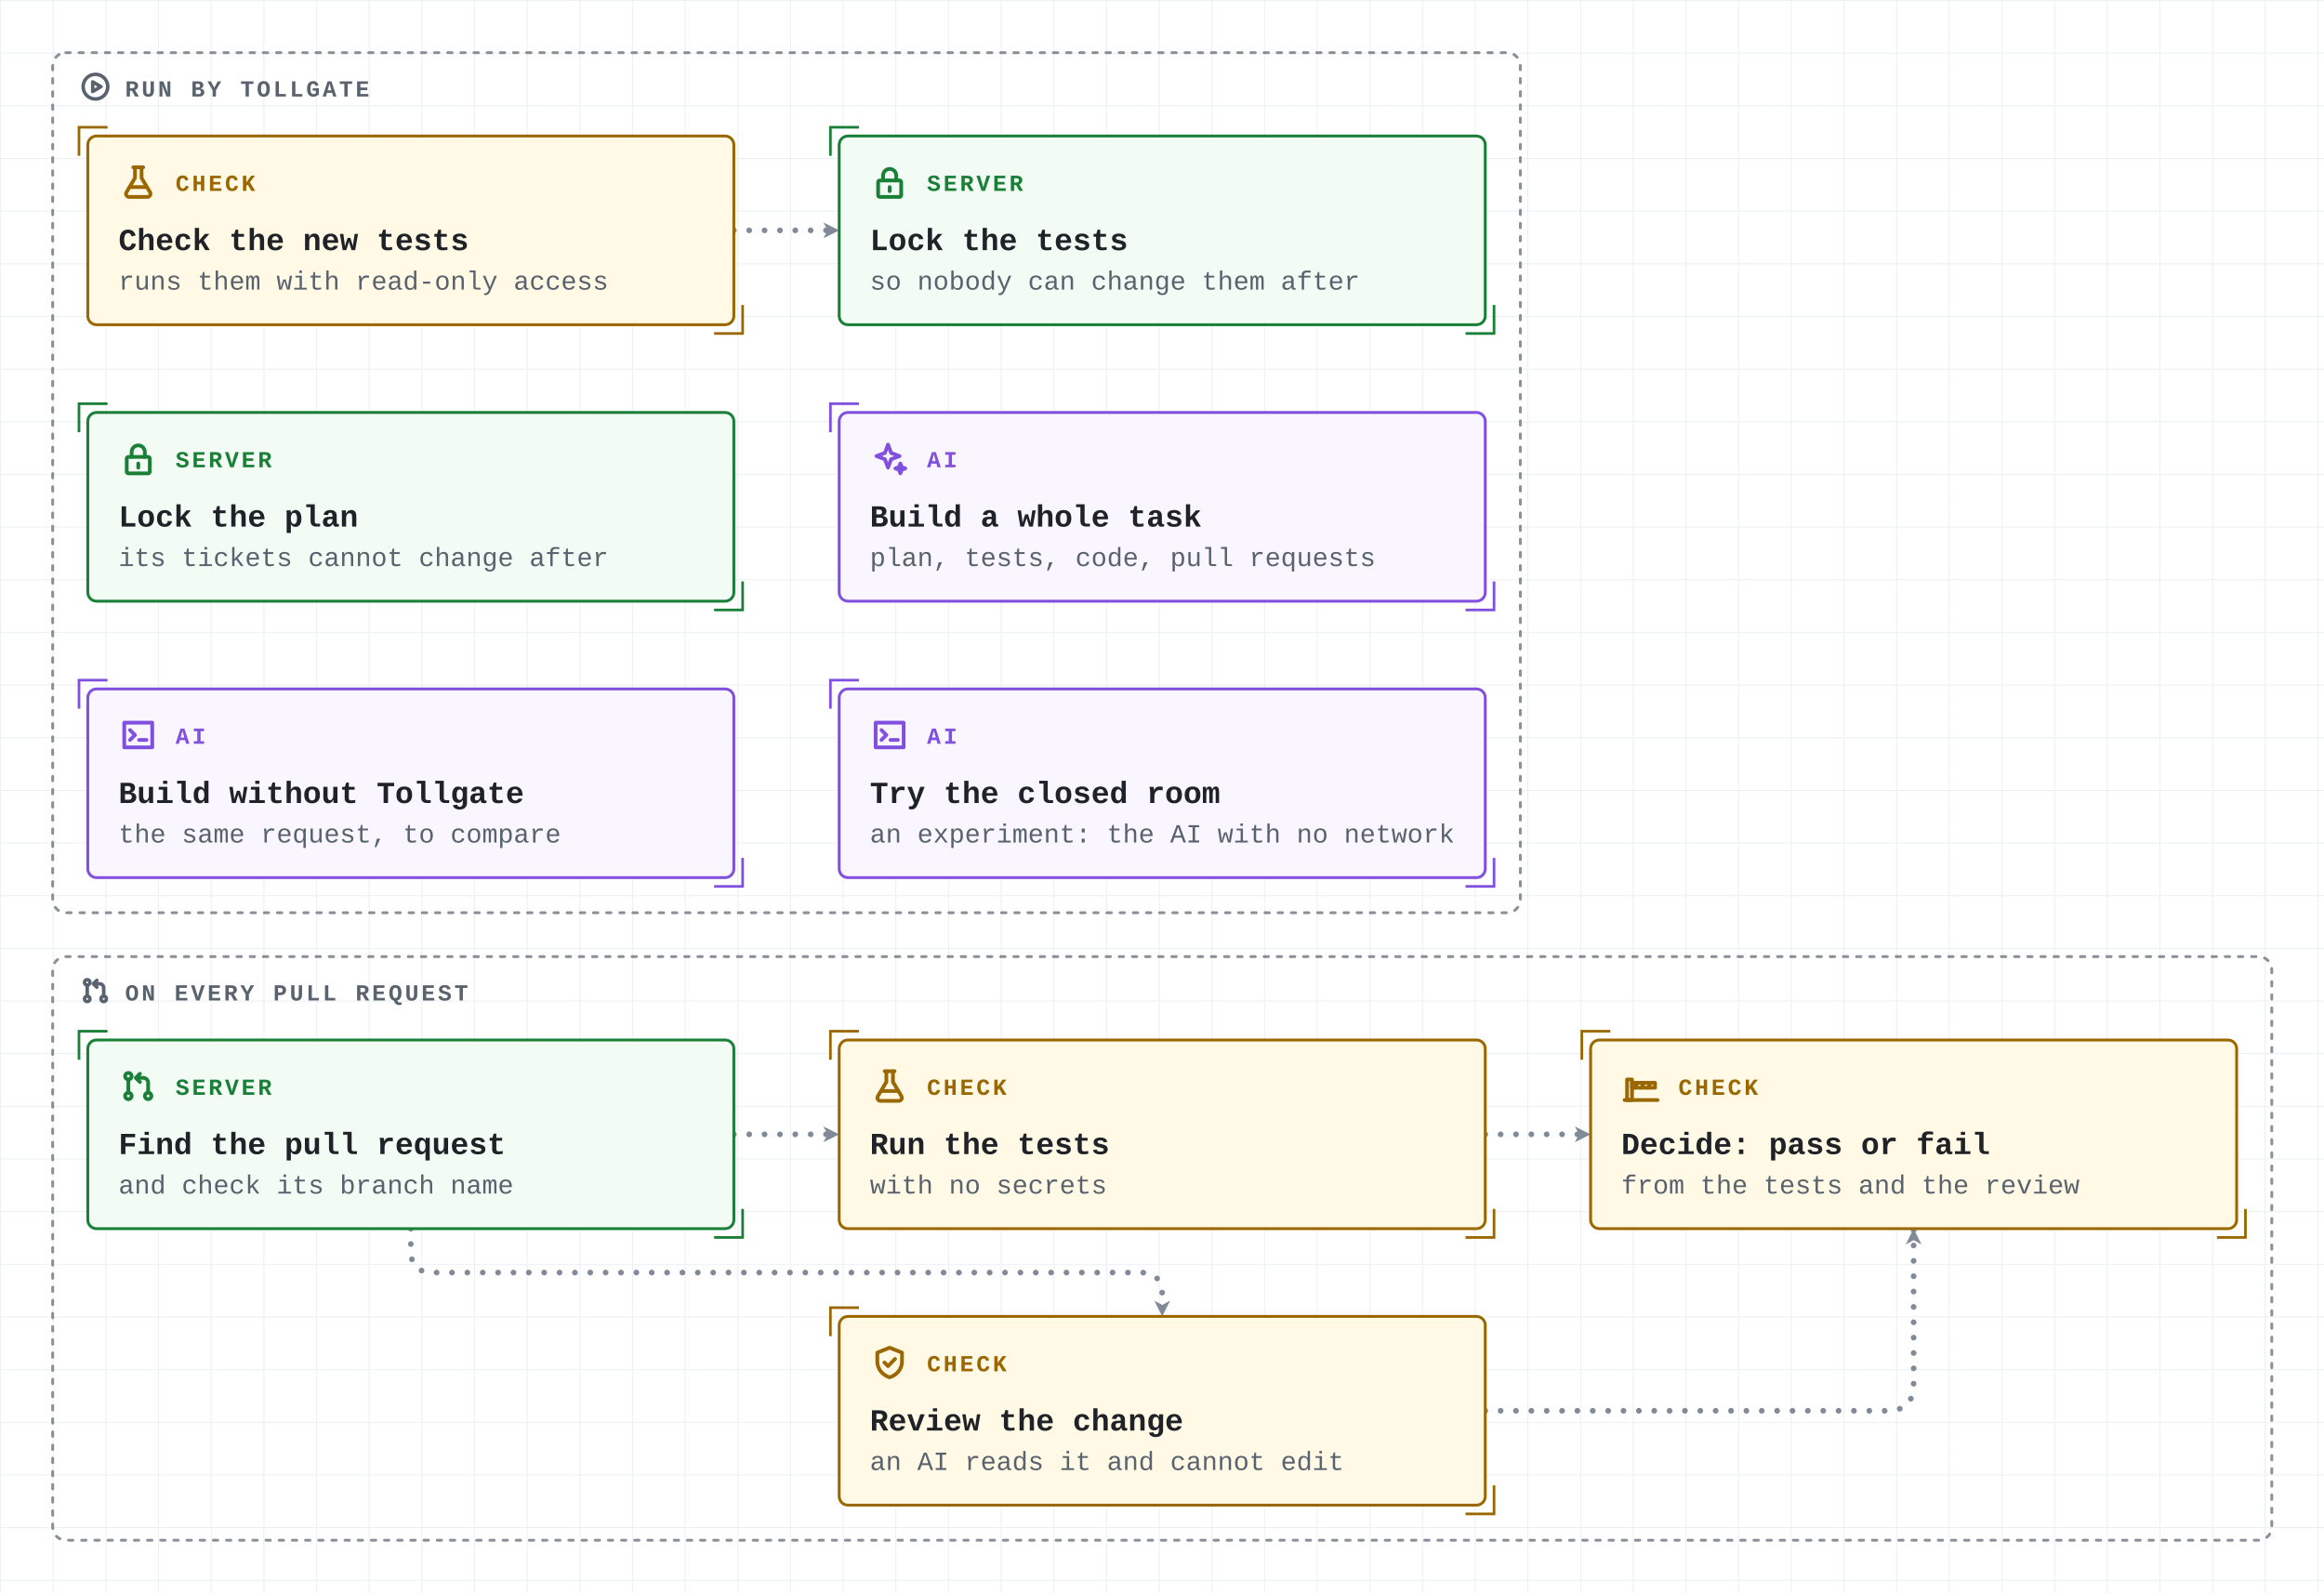
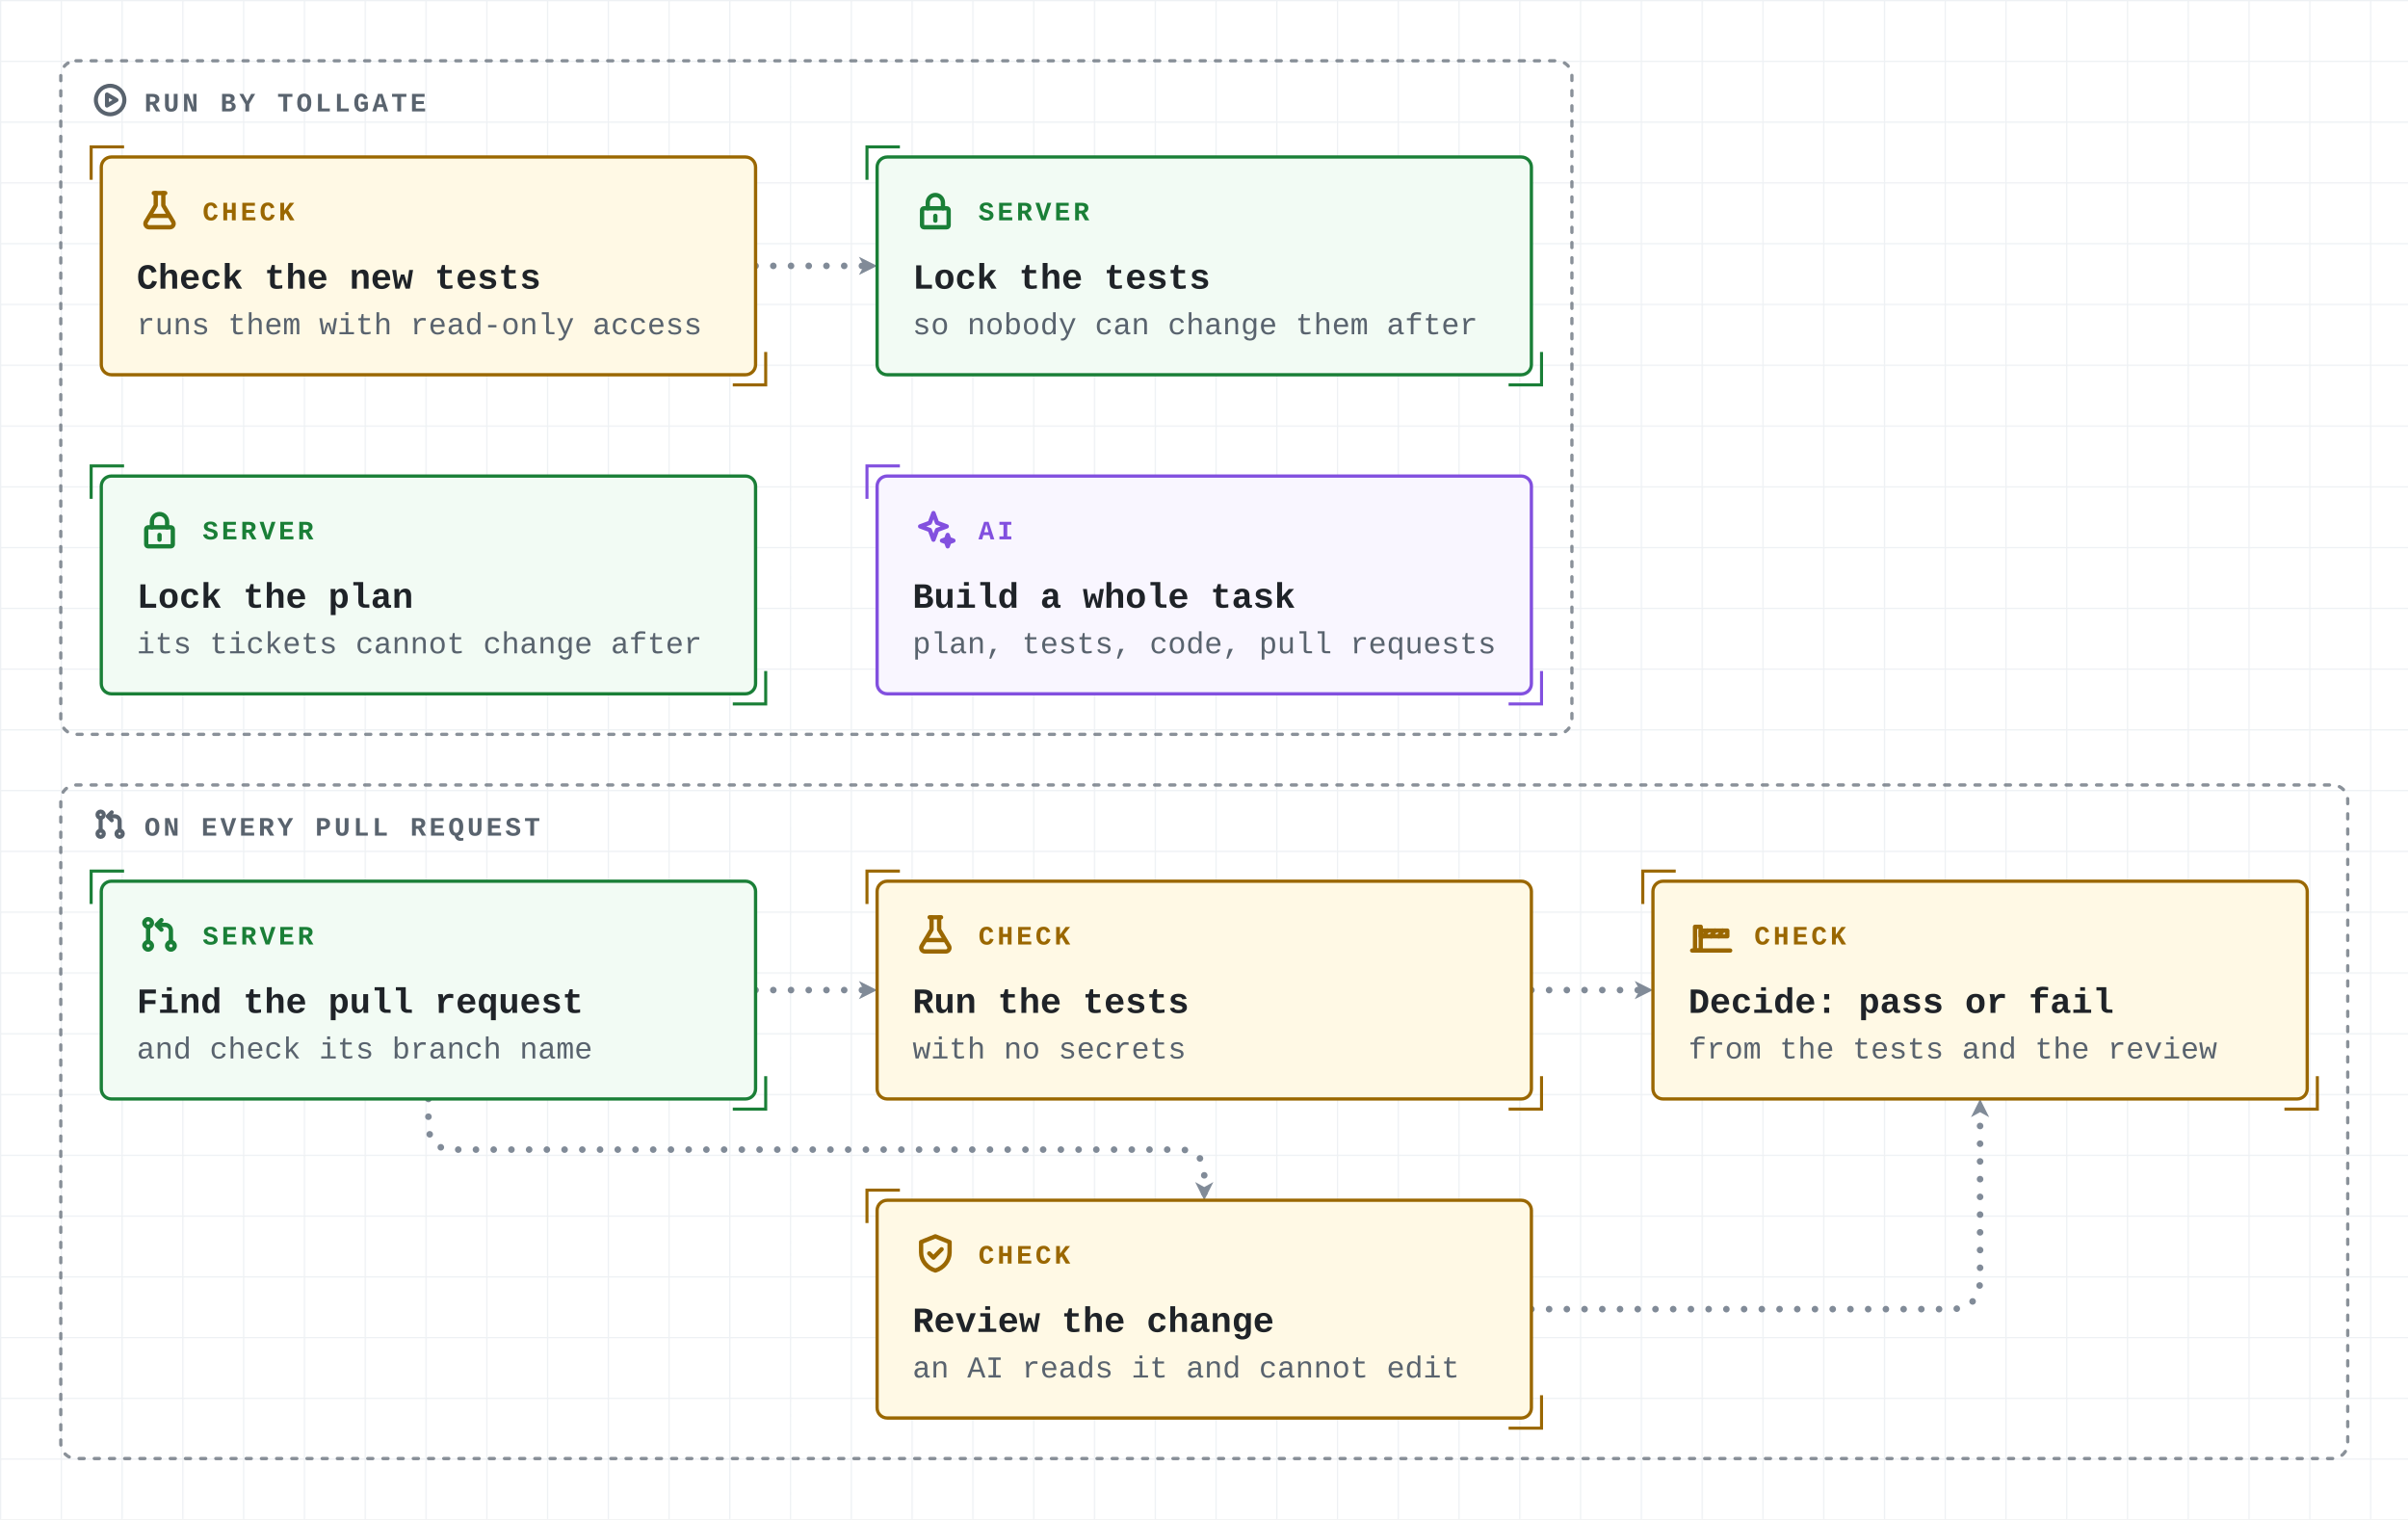
- <svg xmlns="http://www.w3.org/2000/svg" viewBox="-40 -62 1059 726" width="1059" height="726" role="img" aria-labelledby="title desc" font-family="ui-monospace, SFMono-Regular, 'JetBrains Mono', 'Cascadia Mono', Menlo, Consolas, 'Liberation Mono', monospace">
+ <svg xmlns="http://www.w3.org/2000/svg" viewBox="-40 -62 951 600" width="951" height="600" role="img" aria-labelledby="title desc" font-family="ui-monospace, SFMono-Regular, 'JetBrains Mono', 'Cascadia Mono', Menlo, Consolas, 'Liberation Mono', monospace">
  <defs>
    <marker id="arrow-plain" viewBox="0 0 10 10" refX="9" refY="5" markerWidth="9" markerHeight="9" markerUnits="userSpaceOnUse" orient="auto-start-reverse">
      <path d="M1,1 L9,5 L1,9 L3.2,5 z" fill="#818b98" />
    </marker>
    <marker id="arrow-fail" viewBox="0 0 10 10" refX="9" refY="5" markerWidth="9" markerHeight="9" markerUnits="userSpaceOnUse" orient="auto-start-reverse">
      <path d="M1,1 L9,5 L1,9 L3.2,5 z" fill="#cf222e" />
    </marker>
    <marker id="arrow-pass" viewBox="0 0 10 10" refX="9" refY="5" markerWidth="9" markerHeight="9" markerUnits="userSpaceOnUse" orient="auto-start-reverse">
      <path d="M1,1 L9,5 L1,9 L3.2,5 z" fill="#1a7f37" />
    </marker>
    <pattern id="grid" x="-40" y="-62" width="24" height="24" patternUnits="userSpaceOnUse">
      <path d="M24 0H0V24" fill="none" stroke="#eef1f4" stroke-width="1" />
    </pattern>
  </defs>
  <style>.main{stroke-width:2.6;stroke-dasharray:0 7;animation:flow 0.8s linear infinite}.side{stroke-width:1.6;stroke-dasharray:6 5;animation:side 1.6s linear infinite}@keyframes flow{to{stroke-dashoffset:-7}}@keyframes side{to{stroke-dashoffset:-11}}@media (prefers-reduced-motion:reduce){.main,.side{animation:none}.ticket{display:none}}</style>
-   <rect x="-40" y="-62" width="1059" height="726" fill="#ffffff" />
-   <rect x="-40" y="-62" width="1059" height="726" fill="url(#grid)" />
-   <rect x="-16.0" y="-38.0" width="668.8" height="392.0" rx="6" fill="none" stroke="#59636e" stroke-opacity="0.7" stroke-width="1.3" stroke-dasharray="2 4" stroke-linecap="round" />
+   <rect x="-40" y="-62" width="951" height="600" fill="#ffffff" />
+   <rect x="-40" y="-62" width="951" height="600" fill="url(#grid)" />
+   <rect x="-16.0" y="-38.0" width="596.8" height="266.0" rx="6" fill="none" stroke="#59636e" stroke-opacity="0.7" stroke-width="1.3" stroke-dasharray="2 4" stroke-linecap="round" />
  <g transform="translate(-4.0,-30.0) scale(0.625)" fill="none" stroke="#59636e" stroke-width="2.56" stroke-linecap="round" stroke-linejoin="round">
    <path d="M12 3a9 9 0 1 0 0 18a9 9 0 1 0 0-18z" />
    <path d="M10 8.5v7l6-3.5z" />
  </g>
  <text x="17.0" y="-18.0" font-size="10.5" font-weight="700" letter-spacing="1.2" fill="#59636e">RUN BY TOLLGATE</text>
-   <rect x="-16.0" y="374.0" width="1011.2" height="266.0" rx="6" fill="none" stroke="#59636e" stroke-opacity="0.7" stroke-width="1.3" stroke-dasharray="2 4" stroke-linecap="round" />
-   <g transform="translate(-4.0,382.0) scale(0.625)" fill="none" stroke="#59636e" stroke-width="2.56" stroke-linecap="round" stroke-linejoin="round">
+   <rect x="-16.0" y="248.0" width="903.2" height="266.0" rx="6" fill="none" stroke="#59636e" stroke-opacity="0.7" stroke-width="1.3" stroke-dasharray="2 4" stroke-linecap="round" />
+   <g transform="translate(-4.0,256.0) scale(0.625)" fill="none" stroke="#59636e" stroke-width="2.56" stroke-linecap="round" stroke-linejoin="round">
    <path d="M6 4a2 2 0 1 0 0 4a2 2 0 1 0 0-4z" />
    <path d="M6 16a2 2 0 1 0 0 4a2 2 0 1 0 0-4z" />
    <path d="M18 16a2 2 0 1 0 0 4a2 2 0 1 0 0-4z" />
    <path d="M6 8v8" />
    <path d="M18 16v-6a3 3 0 0 0-3-3h-4" />
    <path d="M13 4.5L10.5 7L13 9.5" />
  </g>
-   <text x="17.0" y="394.0" font-size="10.5" font-weight="700" letter-spacing="1.2" fill="#59636e">ON EVERY PULL REQUEST</text>
-   <path class="main" d="M294.4,43.0 L342.4,43.0" fill="none" stroke="#818b98" stroke-linecap="round" stroke-linejoin="round" marker-end="url(#arrow-plain)" />
-   <path class="main" d="M294.4,455.0 L342.4,455.0" fill="none" stroke="#818b98" stroke-linecap="round" stroke-linejoin="round" marker-end="url(#arrow-plain)" />
-   <path class="main" d="M147.2,498.0 L147.2,508.0 Q147.2,518.0 157.2,518.0 L479.6,518.0 Q489.6,518.0 489.6,528.0 L489.6,538.0" fill="none" stroke="#818b98" stroke-linecap="round" stroke-linejoin="round" marker-end="url(#arrow-plain)" />
-   <path class="main" d="M636.8,455.0 L684.8,455.0" fill="none" stroke="#818b98" stroke-linecap="round" stroke-linejoin="round" marker-end="url(#arrow-plain)" />
-   <path class="main" d="M636.8,581.0 L820.0,581.0 Q832.0,581.0 832.0,569.0 L832.0,498.0" fill="none" stroke="#818b98" stroke-linecap="round" stroke-linejoin="round" marker-end="url(#arrow-plain)" />
-   <rect x="0.0" y="0.0" width="294.4" height="86.0" rx="4" fill="#fff9e5" stroke="#9a6700" stroke-width="1.3" stroke-linejoin="round" />
+   <text x="17.0" y="268.0" font-size="10.5" font-weight="700" letter-spacing="1.2" fill="#59636e">ON EVERY PULL REQUEST</text>
+   <path class="main" d="M258.4,43.0 L306.4,43.0" fill="none" stroke="#818b98" stroke-linecap="round" stroke-linejoin="round" marker-end="url(#arrow-plain)" />
+   <path class="main" d="M258.4,329.0 L306.4,329.0" fill="none" stroke="#818b98" stroke-linecap="round" stroke-linejoin="round" marker-end="url(#arrow-plain)" />
+   <path class="main" d="M129.2,372.0 L129.2,382.0 Q129.2,392.0 139.2,392.0 L425.6,392.0 Q435.6,392.0 435.6,402.0 L435.6,412.0" fill="none" stroke="#818b98" stroke-linecap="round" stroke-linejoin="round" marker-end="url(#arrow-plain)" />
+   <path class="main" d="M564.8,329.0 L612.8,329.0" fill="none" stroke="#818b98" stroke-linecap="round" stroke-linejoin="round" marker-end="url(#arrow-plain)" />
+   <path class="main" d="M564.8,455.0 L730.0,455.0 Q742.0,455.0 742.0,443.0 L742.0,372.0" fill="none" stroke="#818b98" stroke-linecap="round" stroke-linejoin="round" marker-end="url(#arrow-plain)" />
+   <rect x="0.0" y="0.0" width="258.4" height="86.0" rx="4" fill="#fff9e5" stroke="#9a6700" stroke-width="1.3" stroke-linejoin="round" />
  <path d="M9.0,-4.0 H-4.0 V9.0" fill="none" stroke="#9a6700" stroke-width="1.2" />
-   <path d="M285.4,90.0 H298.4 V77.0" fill="none" stroke="#9a6700" stroke-width="1.2" />
+   <path d="M249.4,90.0 H262.4 V77.0" fill="none" stroke="#9a6700" stroke-width="1.2" />
  <g transform="translate(14.0,12.0) scale(0.75)" fill="none" stroke="#9a6700" stroke-width="2.27" stroke-linecap="round" stroke-linejoin="round">
    <path d="M9 3h6" />
    <path d="M10 3v6.5l-5.2 8.7A1.9 1.9 0 0 0 6.4 21h11.2a1.9 1.9 0 0 0 1.6-2.8L14 9.5V3" />
    <path d="M7.4 15h9.2" />
  </g>
  <text x="40.0" y="25.0" font-size="10.5" font-weight="700" letter-spacing="1.2" fill="#9a6700">CHECK</text>
  <text x="14.0" y="52.0" font-size="14" font-weight="700" fill="#1f2328">Check the new tests</text>
  <text x="14.0" y="70.0" font-size="12" fill="#59636e">runs them with read-only access</text>
-   <rect x="342.4" y="0.0" width="294.4" height="86.0" rx="4" fill="#f2fbf4" stroke="#1a7f37" stroke-width="1.3" stroke-linejoin="round" />
-   <path d="M351.4,-4.0 H338.4 V9.0" fill="none" stroke="#1a7f37" stroke-width="1.2" />
-   <path d="M627.8,90.0 H640.8 V77.0" fill="none" stroke="#1a7f37" stroke-width="1.2" />
-   <g transform="translate(356.4,12.0) scale(0.75)" fill="none" stroke="#1a7f37" stroke-width="2.27" stroke-linecap="round" stroke-linejoin="round">
+   <rect x="306.4" y="0.0" width="258.4" height="86.0" rx="4" fill="#f2fbf4" stroke="#1a7f37" stroke-width="1.3" stroke-linejoin="round" />
+   <path d="M315.4,-4.0 H302.4 V9.0" fill="none" stroke="#1a7f37" stroke-width="1.2" />
+   <path d="M555.8,90.0 H568.8 V77.0" fill="none" stroke="#1a7f37" stroke-width="1.2" />
+   <g transform="translate(320.4,12.0) scale(0.75)" fill="none" stroke="#1a7f37" stroke-width="2.27" stroke-linecap="round" stroke-linejoin="round">
    <path d="M6 11h12a1 1 0 0 1 1 1v8a1 1 0 0 1-1 1H6a1 1 0 0 1-1-1v-8a1 1 0 0 1 1-1z" />
    <path d="M8 11V8a4 4 0 0 1 8 0v3" />
    <path d="M12 15v2.5" />
  </g>
-   <text x="382.4" y="25.0" font-size="10.5" font-weight="700" letter-spacing="1.2" fill="#1a7f37">SERVER</text>
-   <text x="356.4" y="52.0" font-size="14" font-weight="700" fill="#1f2328">Lock the tests</text>
-   <text x="356.4" y="70.0" font-size="12" fill="#59636e">so nobody can change them after</text>
-   <rect x="0.0" y="126.0" width="294.4" height="86.0" rx="4" fill="#f2fbf4" stroke="#1a7f37" stroke-width="1.3" stroke-linejoin="round" />
+   <text x="346.4" y="25.0" font-size="10.5" font-weight="700" letter-spacing="1.2" fill="#1a7f37">SERVER</text>
+   <text x="320.4" y="52.0" font-size="14" font-weight="700" fill="#1f2328">Lock the tests</text>
+   <text x="320.4" y="70.0" font-size="12" fill="#59636e">so nobody can change them after</text>
+   <rect x="0.0" y="126.0" width="258.4" height="86.0" rx="4" fill="#f2fbf4" stroke="#1a7f37" stroke-width="1.3" stroke-linejoin="round" />
  <path d="M9.0,122.0 H-4.0 V135.0" fill="none" stroke="#1a7f37" stroke-width="1.2" />
-   <path d="M285.4,216.0 H298.4 V203.0" fill="none" stroke="#1a7f37" stroke-width="1.2" />
+   <path d="M249.4,216.0 H262.4 V203.0" fill="none" stroke="#1a7f37" stroke-width="1.2" />
  <g transform="translate(14.0,138.0) scale(0.75)" fill="none" stroke="#1a7f37" stroke-width="2.27" stroke-linecap="round" stroke-linejoin="round">
    <path d="M6 11h12a1 1 0 0 1 1 1v8a1 1 0 0 1-1 1H6a1 1 0 0 1-1-1v-8a1 1 0 0 1 1-1z" />
    <path d="M8 11V8a4 4 0 0 1 8 0v3" />
    <path d="M12 15v2.5" />
  </g>
  <text x="40.0" y="151.0" font-size="10.5" font-weight="700" letter-spacing="1.2" fill="#1a7f37">SERVER</text>
  <text x="14.0" y="178.0" font-size="14" font-weight="700" fill="#1f2328">Lock the plan</text>
  <text x="14.0" y="196.0" font-size="12" fill="#59636e">its tickets cannot change after</text>
-   <rect x="342.4" y="126.0" width="294.4" height="86.0" rx="4" fill="#f9f6ff" stroke="#8250df" stroke-width="1.3" stroke-linejoin="round" />
-   <path d="M351.4,122.0 H338.4 V135.0" fill="none" stroke="#8250df" stroke-width="1.2" />
-   <path d="M627.8,216.0 H640.8 V203.0" fill="none" stroke="#8250df" stroke-width="1.2" />
-   <g transform="translate(356.4,138.0) scale(0.75)" fill="none" stroke="#8250df" stroke-width="2.27" stroke-linecap="round" stroke-linejoin="round">
+   <rect x="306.4" y="126.0" width="258.4" height="86.0" rx="4" fill="#f9f6ff" stroke="#8250df" stroke-width="1.3" stroke-linejoin="round" />
+   <path d="M315.4,122.0 H302.4 V135.0" fill="none" stroke="#8250df" stroke-width="1.2" />
+   <path d="M555.8,216.0 H568.8 V203.0" fill="none" stroke="#8250df" stroke-width="1.2" />
+   <g transform="translate(320.4,138.0) scale(0.75)" fill="none" stroke="#8250df" stroke-width="2.27" stroke-linecap="round" stroke-linejoin="round">
    <path d="M11 3.5l1.9 5.1L18 10.5l-5.1 1.9L11 17.5l-1.9-5.1L4 10.5l5.1-1.9z" />
    <path d="M18.5 15l.8 2.2l2.2.8l-2.2.8l-.8 2.2l-.8-2.2l-2.2-.8l2.2-.8z" />
  </g>
-   <text x="382.4" y="151.0" font-size="10.5" font-weight="700" letter-spacing="1.2" fill="#8250df">AI</text>
-   <text x="356.4" y="178.0" font-size="14" font-weight="700" fill="#1f2328">Build a whole task</text>
-   <text x="356.4" y="196.0" font-size="12" fill="#59636e">plan, tests, code, pull requests</text>
-   <rect x="0.0" y="252.0" width="294.4" height="86.0" rx="4" fill="#f9f6ff" stroke="#8250df" stroke-width="1.3" stroke-linejoin="round" />
-   <path d="M9.0,248.0 H-4.0 V261.0" fill="none" stroke="#8250df" stroke-width="1.2" />
-   <path d="M285.4,342.0 H298.4 V329.0" fill="none" stroke="#8250df" stroke-width="1.2" />
-   <g transform="translate(14.0,264.0) scale(0.75)" fill="none" stroke="#8250df" stroke-width="2.27" stroke-linecap="round" stroke-linejoin="round">
-     <path d="M3.5 4.5h17v15h-17z" />
-     <path d="M7 9l3 3l-3 3" />
-     <path d="M12.5 15H17" />
-   </g>
-   <text x="40.0" y="277.0" font-size="10.5" font-weight="700" letter-spacing="1.2" fill="#8250df">AI</text>
-   <text x="14.0" y="304.0" font-size="14" font-weight="700" fill="#1f2328">Build without Tollgate</text>
-   <text x="14.0" y="322.0" font-size="12" fill="#59636e">the same request, to compare</text>
-   <rect x="342.4" y="252.0" width="294.4" height="86.0" rx="4" fill="#f9f6ff" stroke="#8250df" stroke-width="1.3" stroke-linejoin="round" />
-   <path d="M351.4,248.0 H338.4 V261.0" fill="none" stroke="#8250df" stroke-width="1.2" />
-   <path d="M627.8,342.0 H640.8 V329.0" fill="none" stroke="#8250df" stroke-width="1.2" />
-   <g transform="translate(356.4,264.0) scale(0.75)" fill="none" stroke="#8250df" stroke-width="2.27" stroke-linecap="round" stroke-linejoin="round">
-     <path d="M3.5 4.5h17v15h-17z" />
-     <path d="M7 9l3 3l-3 3" />
-     <path d="M12.5 15H17" />
-   </g>
-   <text x="382.4" y="277.0" font-size="10.5" font-weight="700" letter-spacing="1.2" fill="#8250df">AI</text>
-   <text x="356.4" y="304.0" font-size="14" font-weight="700" fill="#1f2328">Try the closed room</text>
-   <text x="356.4" y="322.0" font-size="12" fill="#59636e">an experiment: the AI with no network</text>
-   <rect x="0.0" y="412.0" width="294.4" height="86.0" rx="4" fill="#f2fbf4" stroke="#1a7f37" stroke-width="1.3" stroke-linejoin="round" />
-   <path d="M9.0,408.0 H-4.0 V421.0" fill="none" stroke="#1a7f37" stroke-width="1.2" />
-   <path d="M285.4,502.0 H298.4 V489.0" fill="none" stroke="#1a7f37" stroke-width="1.2" />
-   <g transform="translate(14.0,424.0) scale(0.75)" fill="none" stroke="#1a7f37" stroke-width="2.27" stroke-linecap="round" stroke-linejoin="round">
+   <text x="346.4" y="151.0" font-size="10.5" font-weight="700" letter-spacing="1.2" fill="#8250df">AI</text>
+   <text x="320.4" y="178.0" font-size="14" font-weight="700" fill="#1f2328">Build a whole task</text>
+   <text x="320.4" y="196.0" font-size="12" fill="#59636e">plan, tests, code, pull requests</text>
+   <rect x="0.0" y="286.0" width="258.4" height="86.0" rx="4" fill="#f2fbf4" stroke="#1a7f37" stroke-width="1.3" stroke-linejoin="round" />
+   <path d="M9.0,282.0 H-4.0 V295.0" fill="none" stroke="#1a7f37" stroke-width="1.2" />
+   <path d="M249.4,376.0 H262.4 V363.0" fill="none" stroke="#1a7f37" stroke-width="1.2" />
+   <g transform="translate(14.0,298.0) scale(0.75)" fill="none" stroke="#1a7f37" stroke-width="2.27" stroke-linecap="round" stroke-linejoin="round">
    <path d="M6 4a2 2 0 1 0 0 4a2 2 0 1 0 0-4z" />
    <path d="M6 16a2 2 0 1 0 0 4a2 2 0 1 0 0-4z" />
    <path d="M18 16a2 2 0 1 0 0 4a2 2 0 1 0 0-4z" />
    <path d="M6 8v8" />
    <path d="M18 16v-6a3 3 0 0 0-3-3h-4" />
    <path d="M13 4.5L10.5 7L13 9.5" />
  </g>
-   <text x="40.0" y="437.0" font-size="10.5" font-weight="700" letter-spacing="1.2" fill="#1a7f37">SERVER</text>
-   <text x="14.0" y="464.0" font-size="14" font-weight="700" fill="#1f2328">Find the pull request</text>
-   <text x="14.0" y="482.0" font-size="12" fill="#59636e">and check its branch name</text>
-   <rect x="342.4" y="412.0" width="294.4" height="86.0" rx="4" fill="#fff9e5" stroke="#9a6700" stroke-width="1.3" stroke-linejoin="round" />
-   <path d="M351.4,408.0 H338.4 V421.0" fill="none" stroke="#9a6700" stroke-width="1.2" />
-   <path d="M627.8,502.0 H640.8 V489.0" fill="none" stroke="#9a6700" stroke-width="1.2" />
-   <g transform="translate(356.4,424.0) scale(0.75)" fill="none" stroke="#9a6700" stroke-width="2.27" stroke-linecap="round" stroke-linejoin="round">
+   <text x="40.0" y="311.0" font-size="10.5" font-weight="700" letter-spacing="1.2" fill="#1a7f37">SERVER</text>
+   <text x="14.0" y="338.0" font-size="14" font-weight="700" fill="#1f2328">Find the pull request</text>
+   <text x="14.0" y="356.0" font-size="12" fill="#59636e">and check its branch name</text>
+   <rect x="306.4" y="286.0" width="258.4" height="86.0" rx="4" fill="#fff9e5" stroke="#9a6700" stroke-width="1.3" stroke-linejoin="round" />
+   <path d="M315.4,282.0 H302.4 V295.0" fill="none" stroke="#9a6700" stroke-width="1.2" />
+   <path d="M555.8,376.0 H568.8 V363.0" fill="none" stroke="#9a6700" stroke-width="1.2" />
+   <g transform="translate(320.4,298.0) scale(0.75)" fill="none" stroke="#9a6700" stroke-width="2.27" stroke-linecap="round" stroke-linejoin="round">
    <path d="M9 3h6" />
    <path d="M10 3v6.5l-5.2 8.7A1.9 1.9 0 0 0 6.4 21h11.2a1.9 1.9 0 0 0 1.6-2.8L14 9.5V3" />
    <path d="M7.4 15h9.2" />
  </g>
-   <text x="382.4" y="437.0" font-size="10.5" font-weight="700" letter-spacing="1.2" fill="#9a6700">CHECK</text>
-   <text x="356.4" y="464.0" font-size="14" font-weight="700" fill="#1f2328">Run the tests</text>
-   <text x="356.4" y="482.0" font-size="12" fill="#59636e">with no secrets</text>
-   <rect x="342.4" y="538.0" width="294.4" height="86.0" rx="4" fill="#fff9e5" stroke="#9a6700" stroke-width="1.3" stroke-linejoin="round" />
-   <path d="M351.4,534.0 H338.4 V547.0" fill="none" stroke="#9a6700" stroke-width="1.2" />
-   <path d="M627.8,628.0 H640.8 V615.0" fill="none" stroke="#9a6700" stroke-width="1.2" />
-   <g transform="translate(356.4,550.0) scale(0.75)" fill="none" stroke="#9a6700" stroke-width="2.27" stroke-linecap="round" stroke-linejoin="round">
+   <text x="346.4" y="311.0" font-size="10.5" font-weight="700" letter-spacing="1.2" fill="#9a6700">CHECK</text>
+   <text x="320.4" y="338.0" font-size="14" font-weight="700" fill="#1f2328">Run the tests</text>
+   <text x="320.4" y="356.0" font-size="12" fill="#59636e">with no secrets</text>
+   <rect x="306.4" y="412.0" width="258.4" height="86.0" rx="4" fill="#fff9e5" stroke="#9a6700" stroke-width="1.3" stroke-linejoin="round" />
+   <path d="M315.4,408.0 H302.4 V421.0" fill="none" stroke="#9a6700" stroke-width="1.2" />
+   <path d="M555.8,502.0 H568.8 V489.0" fill="none" stroke="#9a6700" stroke-width="1.2" />
+   <g transform="translate(320.4,424.0) scale(0.75)" fill="none" stroke="#9a6700" stroke-width="2.27" stroke-linecap="round" stroke-linejoin="round">
    <path d="M12 3l7.5 3v5.5c0 4.4-3.2 8.2-7.5 9.5c-4.3-1.3-7.5-5.1-7.5-9.5V6z" />
    <path d="M8.8 12l2.2 2.2l4.3-4.4" />
  </g>
-   <text x="382.4" y="563.0" font-size="10.5" font-weight="700" letter-spacing="1.2" fill="#9a6700">CHECK</text>
-   <text x="356.4" y="590.0" font-size="14" font-weight="700" fill="#1f2328">Review the change</text>
-   <text x="356.4" y="608.0" font-size="12" fill="#59636e">an AI reads it and cannot edit</text>
-   <rect x="684.8" y="412.0" width="294.4" height="86.0" rx="4" fill="#fff9e5" stroke="#9a6700" stroke-width="1.3" stroke-linejoin="round" />
-   <path d="M693.8,408.0 H680.8 V421.0" fill="none" stroke="#9a6700" stroke-width="1.2" />
-   <path d="M970.2,502.0 H983.2 V489.0" fill="none" stroke="#9a6700" stroke-width="1.2" />
-   <g transform="translate(698.8,424.0) scale(0.75)" fill="none" stroke="#9a6700" stroke-width="2.27" stroke-linecap="round" stroke-linejoin="round">
+   <text x="346.4" y="437.0" font-size="10.5" font-weight="700" letter-spacing="1.2" fill="#9a6700">CHECK</text>
+   <text x="320.4" y="464.0" font-size="14" font-weight="700" fill="#1f2328">Review the change</text>
+   <text x="320.4" y="482.0" font-size="12" fill="#59636e">an AI reads it and cannot edit</text>
+   <rect x="612.8" y="286.0" width="258.4" height="86.0" rx="4" fill="#fff9e5" stroke="#9a6700" stroke-width="1.3" stroke-linejoin="round" />
+   <path d="M621.8,282.0 H608.8 V295.0" fill="none" stroke="#9a6700" stroke-width="1.2" />
+   <path d="M862.2,376.0 H875.2 V363.0" fill="none" stroke="#9a6700" stroke-width="1.2" />
+   <g transform="translate(626.8,298.0) scale(0.75)" fill="none" stroke="#9a6700" stroke-width="2.27" stroke-linecap="round" stroke-linejoin="round">
    <path d="M3.5 8h3v12.5h-3z" />
    <path d="M6.5 10h14v3h-14z" />
    <path d="M10 10l-2 3M14 10l-2 3M18 10l-2 3" />
    <path d="M2 20.5h20" />
  </g>
-   <text x="724.8" y="437.0" font-size="10.5" font-weight="700" letter-spacing="1.2" fill="#9a6700">CHECK</text>
-   <text x="698.8" y="464.0" font-size="14" font-weight="700" fill="#1f2328">Decide: pass or fail</text>
-   <text x="698.8" y="482.0" font-size="12" fill="#59636e">from the tests and the review</text>
+   <text x="652.8" y="311.0" font-size="10.5" font-weight="700" letter-spacing="1.2" fill="#9a6700">CHECK</text>
+   <text x="626.8" y="338.0" font-size="14" font-weight="700" fill="#1f2328">Decide: pass or fail</text>
+   <text x="626.8" y="356.0" font-size="12" fill="#59636e">from the tests and the review</text>
</svg>
